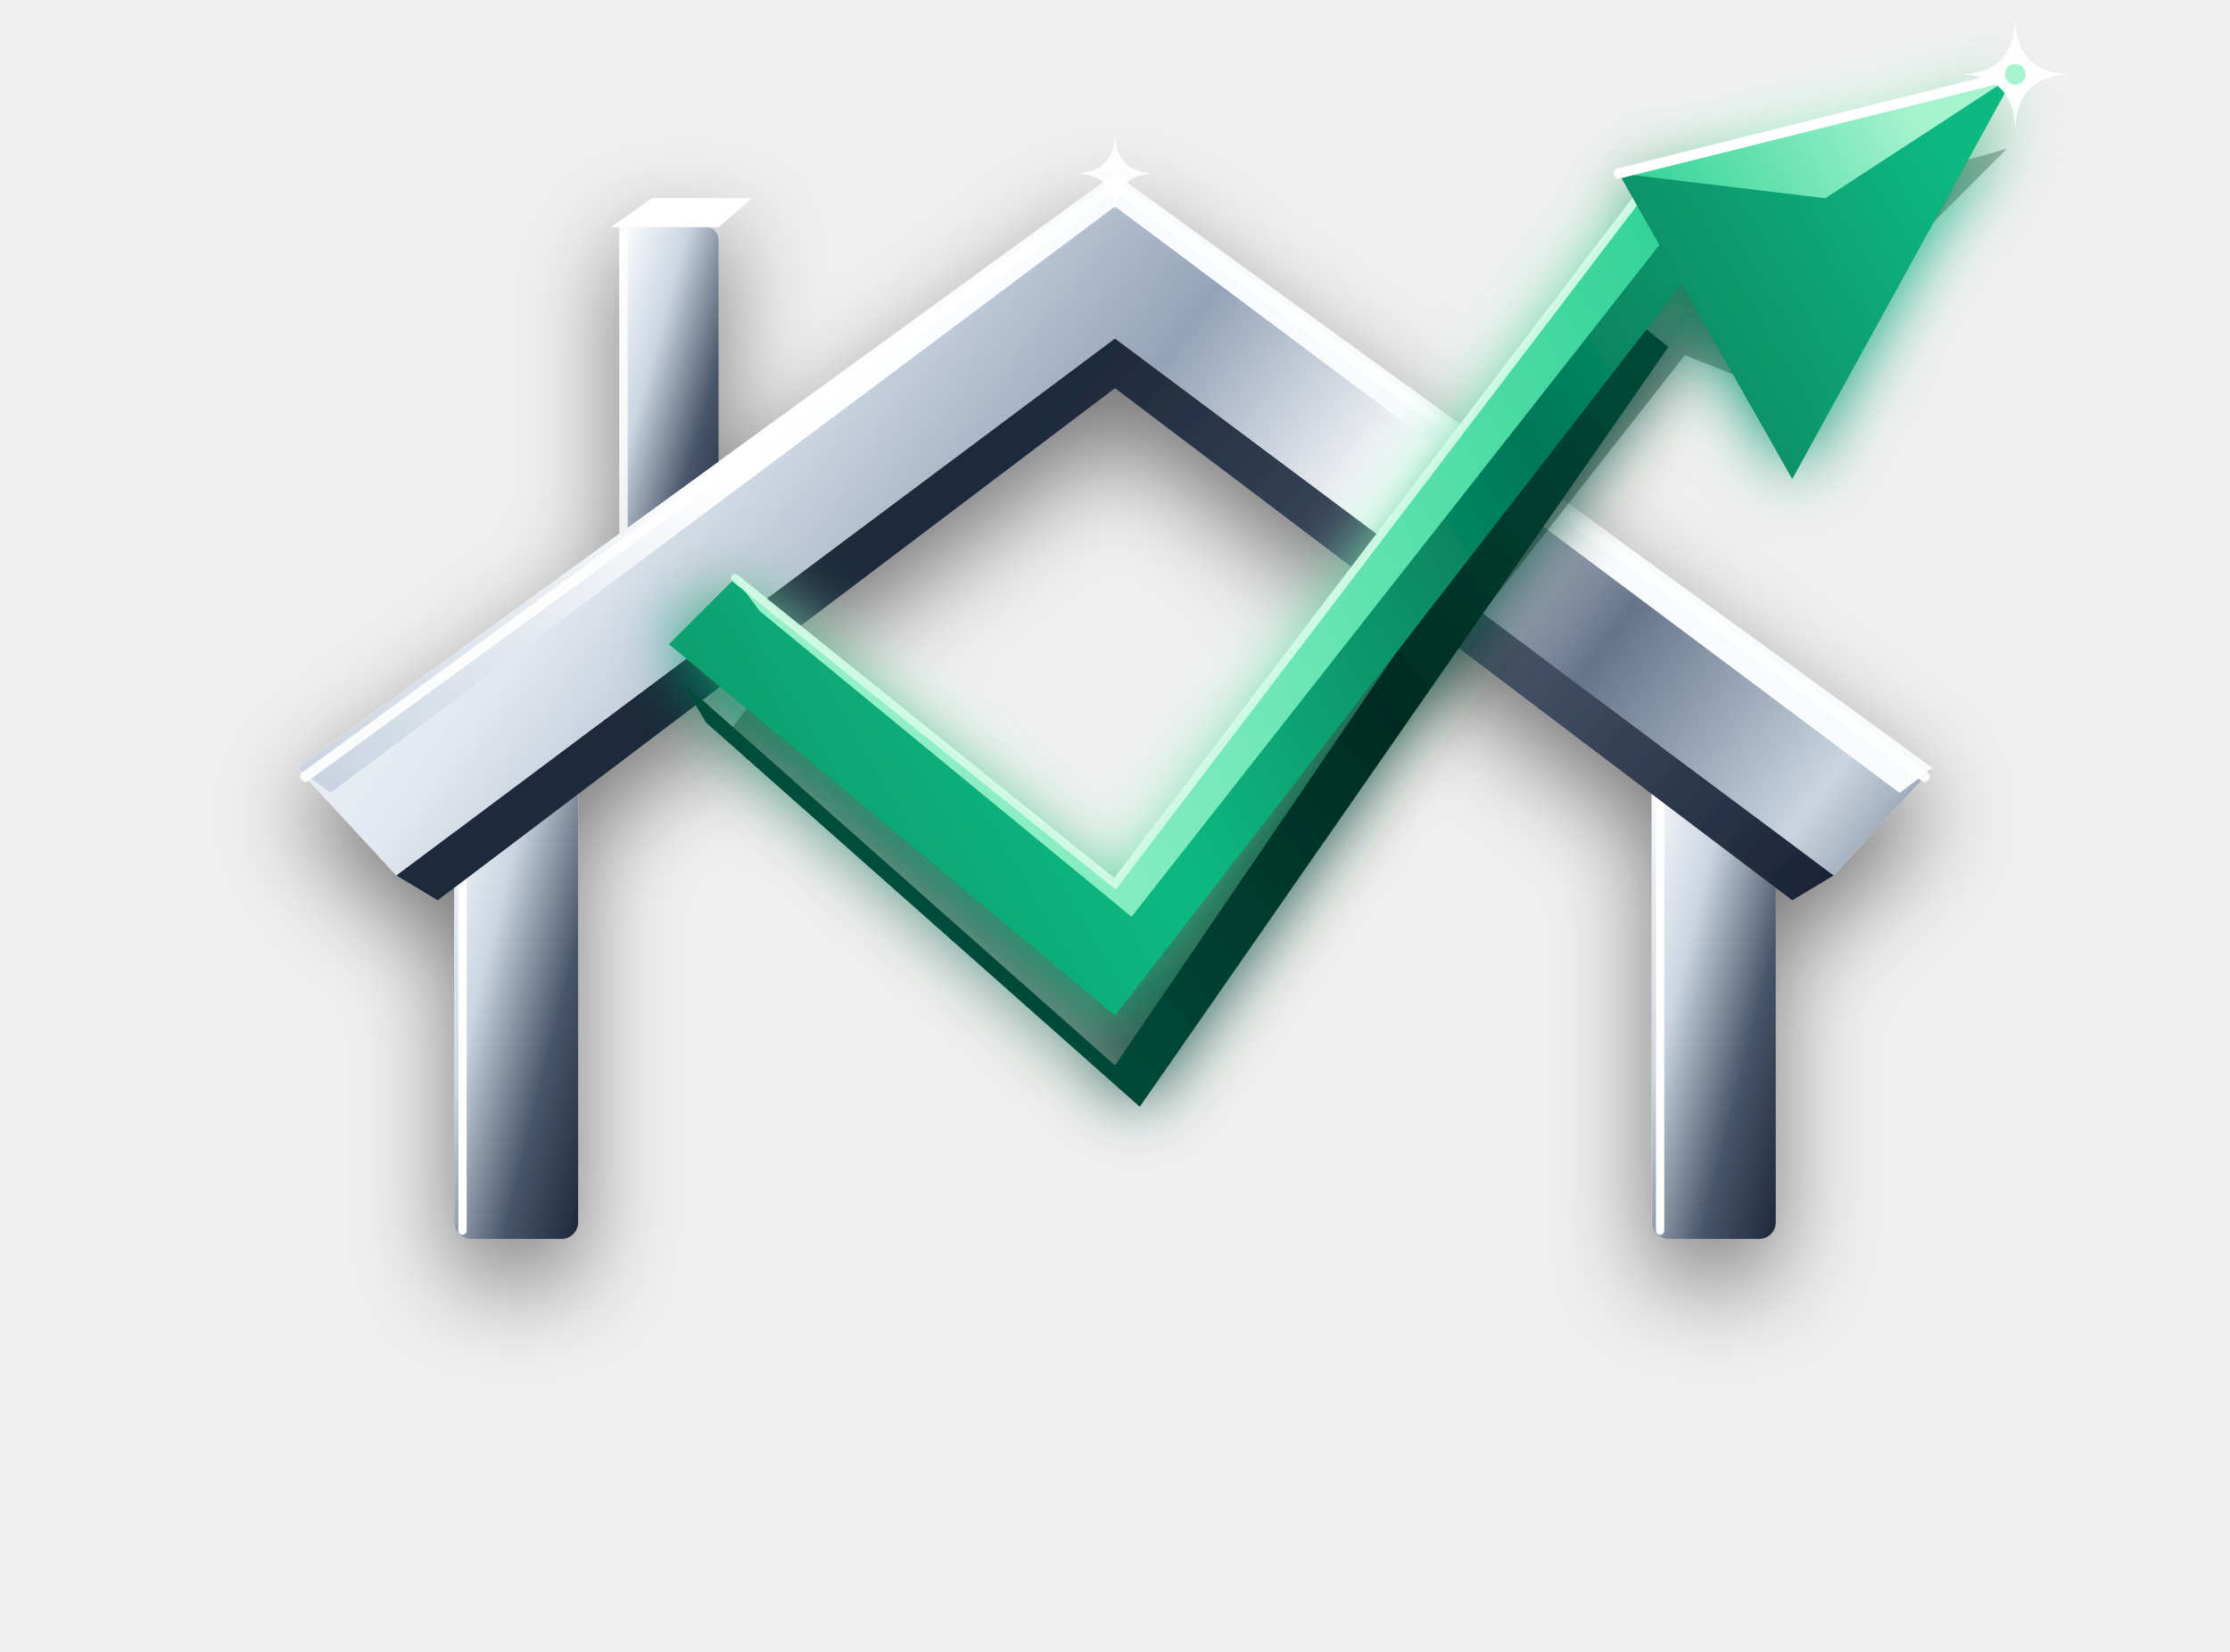
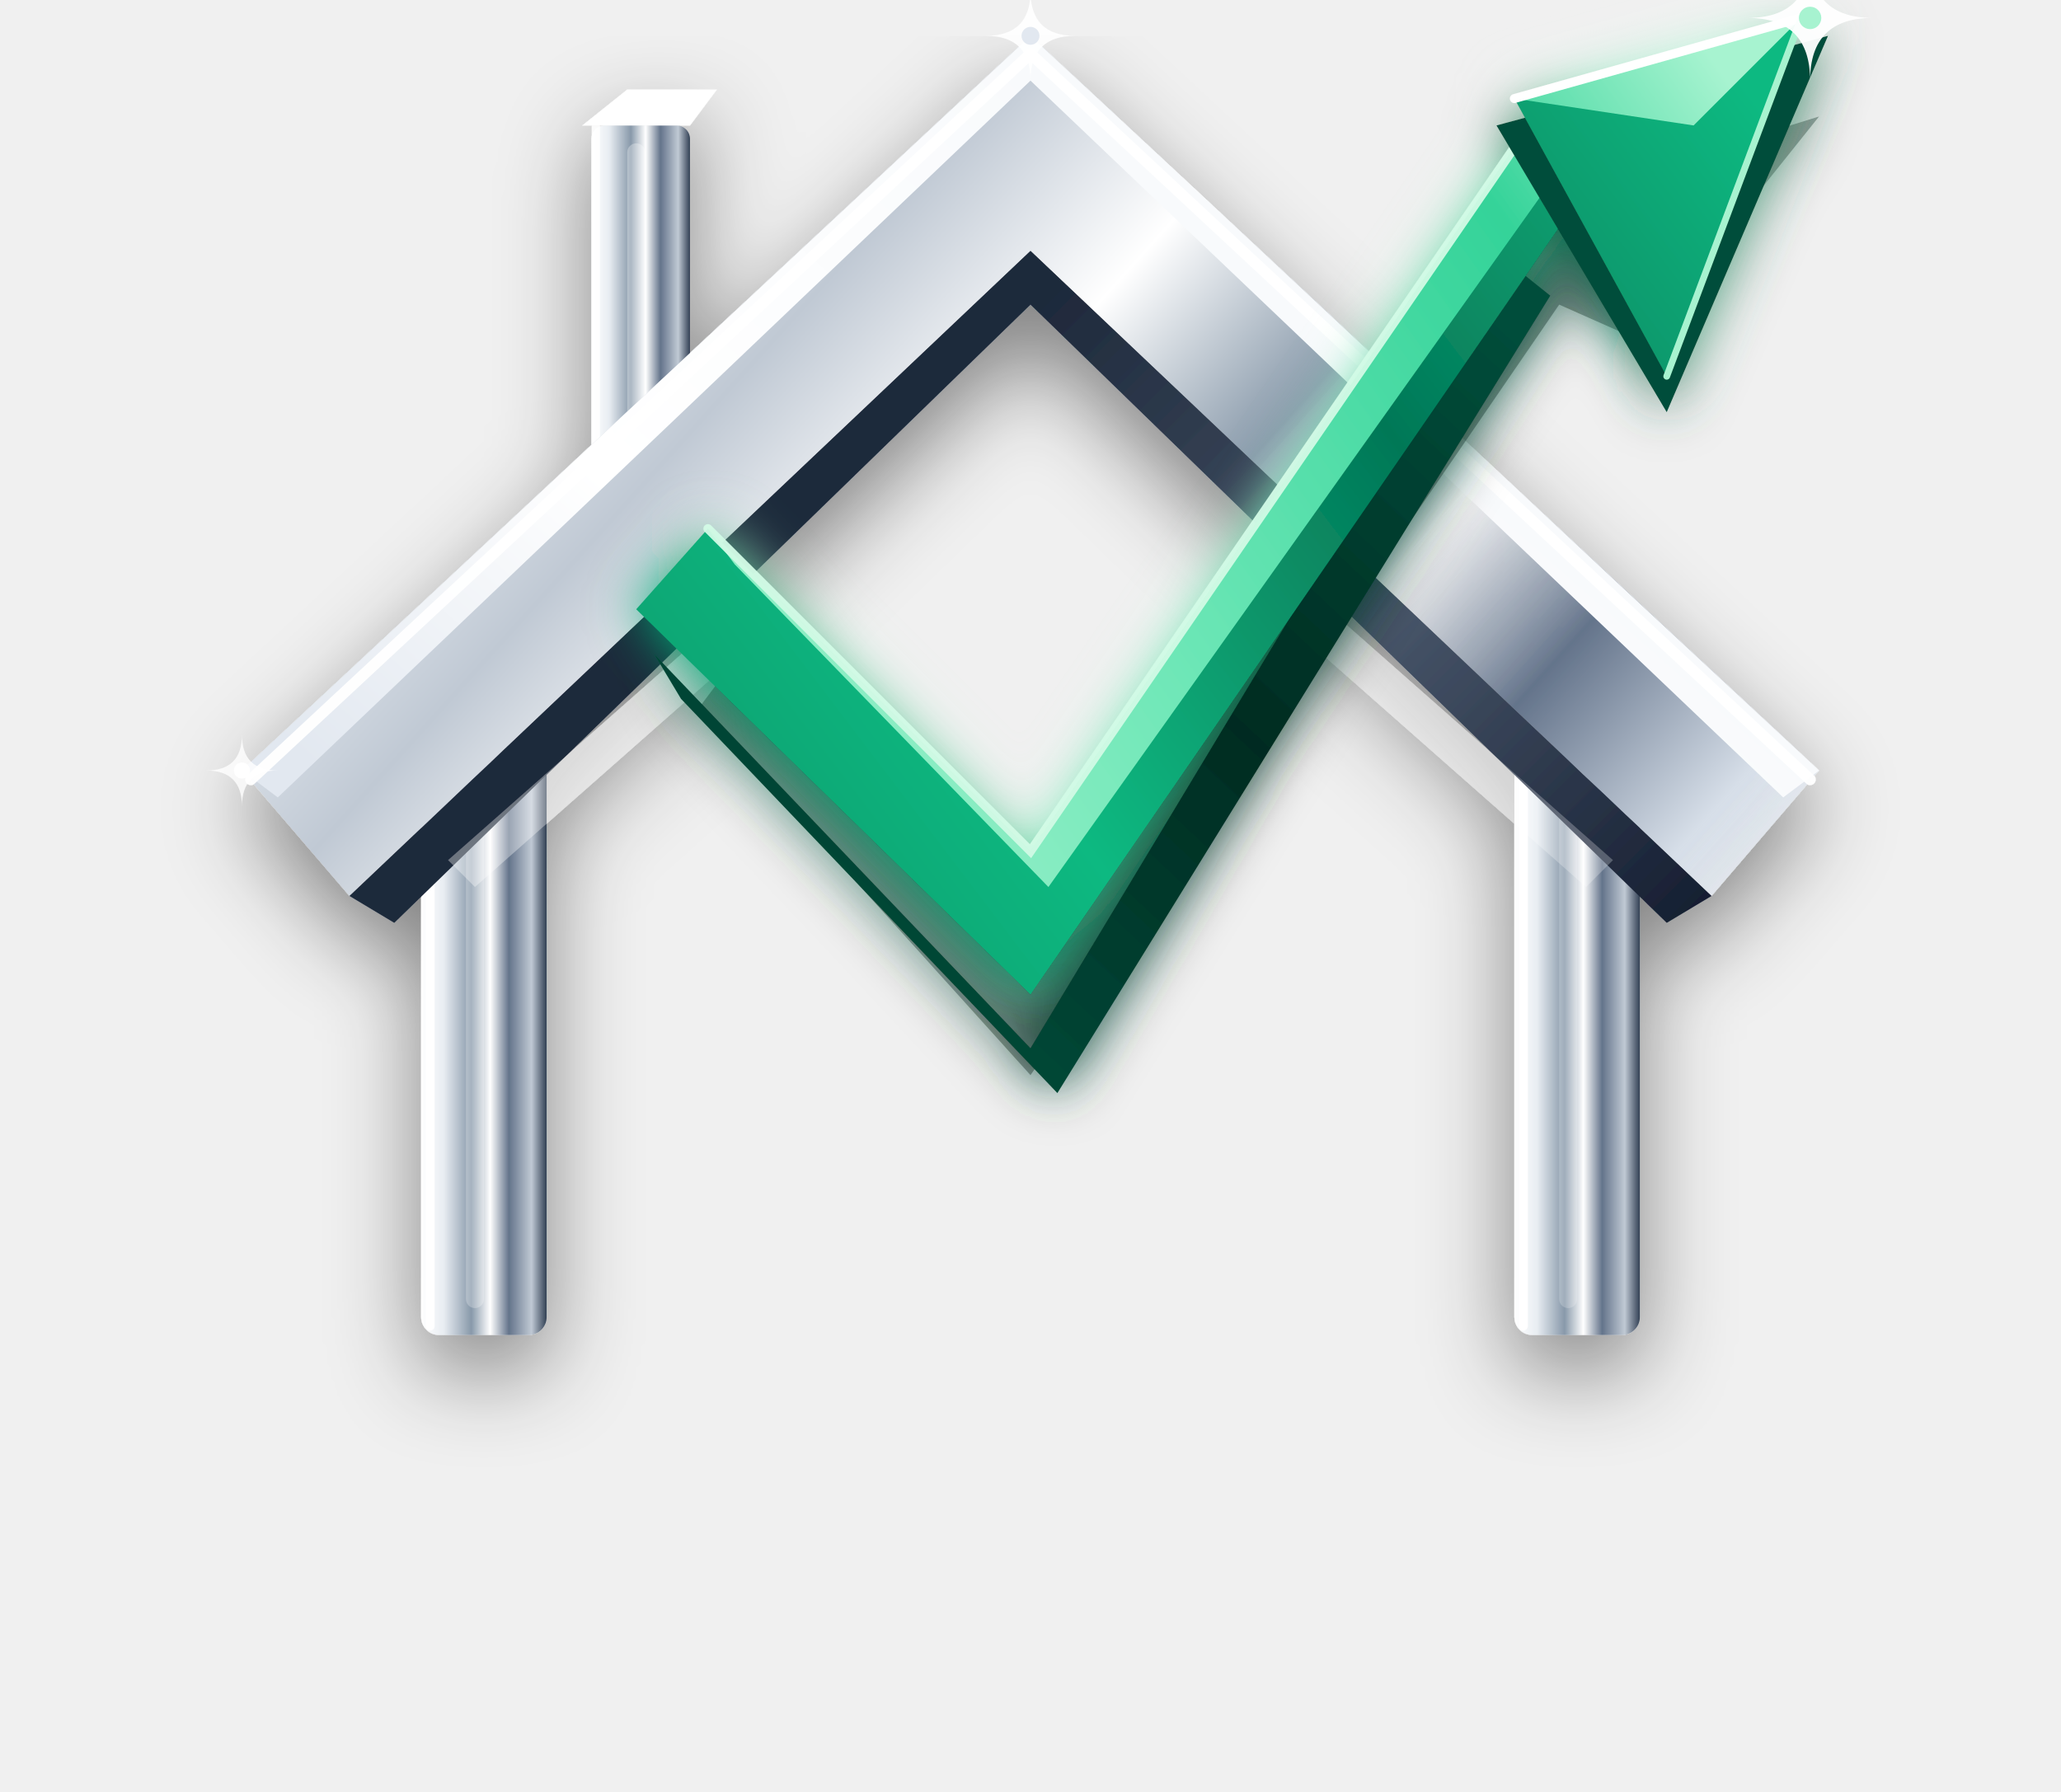
- <svg xmlns="http://www.w3.org/2000/svg" viewBox="0 0 540 400" fill="none">
+ <svg xmlns="http://www.w3.org/2000/svg" viewBox="0 0 460 400" fill="none">
  <defs>
    <filter id="icon-luxury-glow" x="-20%" y="-20%" width="140%" height="140%">
-       <feGaussianBlur stdDeviation="8" result="blur" />
+       <feGaussianBlur stdDeviation="6" result="blur" />
      <feComposite in="SourceGraphic" in2="blur" operator="over" />
    </filter>
    <filter id="icon-drop-shadow" x="-25%" y="-20%" width="150%" height="150%">
-       <feDropShadow dx="0" dy="10" stdDeviation="12" flood-color="#000000" flood-opacity="0.5" />
+       <feDropShadow dx="0" dy="8" stdDeviation="10" flood-color="#000000" flood-opacity="0.45" />
    </filter>
-     <linearGradient id="icon-chrome-main" x1="100" y1="50" x2="440" y2="300" gradientUnits="userSpaceOnUse">
+     <linearGradient id="icon-chrome-main" x1="80" y1="10" x2="380" y2="280" gradientUnits="userSpaceOnUse">
      <stop offset="0%" stop-color="#FFFFFF" />
-       <stop offset="20%" stop-color="#E2E8F0" />
-       <stop offset="40%" stop-color="#94A3B8" />
-       <stop offset="55%" stop-color="#FFFFFF" />
-       <stop offset="70%" stop-color="#64748B" />
-       <stop offset="85%" stop-color="#CBD5E1" />
-       <stop offset="100%" stop-color="#334155" />
+       <stop offset="14%" stop-color="#F1F5F9" />
+       <stop offset="28%" stop-color="#C0C9D4" />
+       <stop offset="40%" stop-color="#FFFFFF" />
+       <stop offset="52%" stop-color="#8899AA" />
+       <stop offset="62%" stop-color="#FFFFFF" stop-opacity="0.85" />
+       <stop offset="72%" stop-color="#64748B" />
+       <stop offset="84%" stop-color="#D6DEE8" />
+       <stop offset="94%" stop-color="#FFFFFF" stop-opacity="0.6" />
+       <stop offset="100%" stop-color="#475569" />
    </linearGradient>
-     <linearGradient id="icon-chrome-bevel" x1="90" y1="200" x2="270" y2="40" gradientUnits="userSpaceOnUse">
-       <stop offset="0%" stop-color="#CBD5E1" />
-       <stop offset="50%" stop-color="#FFFFFF" />
+     <linearGradient id="icon-chrome-bevel" x1="80" y1="180" x2="230" y2="10" gradientUnits="userSpaceOnUse">
+       <stop offset="0%" stop-color="#E2E8F0" />
+       <stop offset="40%" stop-color="#FFFFFF" />
      <stop offset="100%" stop-color="#F8FAFC" />
    </linearGradient>
-     <linearGradient id="icon-chrome-shade" x1="270" y1="80" x2="450" y2="240" gradientUnits="userSpaceOnUse">
+     <linearGradient id="icon-chrome-shade" x1="230" y1="70" x2="380" y2="220" gradientUnits="userSpaceOnUse">
      <stop offset="0%" stop-color="#1E293B" />
      <stop offset="50%" stop-color="#475569" />
      <stop offset="100%" stop-color="#0F172A" />
    </linearGradient>
-     <linearGradient id="icon-pillar-grad" x1="0" y1="0" x2="1" y2="1">
+     <linearGradient id="icon-pillar-grad" x1="0" y1="0" x2="1" y2="0">
      <stop offset="0%" stop-color="#FFFFFF" />
-       <stop offset="35%" stop-color="#CBD5E1" />
-       <stop offset="70%" stop-color="#475569" />
-       <stop offset="100%" stop-color="#1E293B" />
+       <stop offset="18%" stop-color="#E8EDF2" />
+       <stop offset="40%" stop-color="#8899AA" />
+       <stop offset="55%" stop-color="#FFFFFF" />
+       <stop offset="70%" stop-color="#64748B" />
+       <stop offset="88%" stop-color="#C0C9D4" />
+       <stop offset="100%" stop-color="#334155" />
    </linearGradient>
-     <linearGradient id="icon-emerald-ridge" x1="160" y1="180" x2="460" y2="20" gradientUnits="userSpaceOnUse">
+     <linearGradient id="icon-emerald-ridge" x1="140" y1="180" x2="380" y2="10" gradientUnits="userSpaceOnUse">
      <stop offset="0%" stop-color="#A7F3D0" />
      <stop offset="40%" stop-color="#6EE7B7" />
      <stop offset="80%" stop-color="#34D399" />
      <stop offset="100%" stop-color="#A7F3D0" />
    </linearGradient>
-     <linearGradient id="icon-emerald-body" x1="160" y1="210" x2="470" y2="30" gradientUnits="userSpaceOnUse">
+     <linearGradient id="icon-emerald-body" x1="140" y1="210" x2="390" y2="20" gradientUnits="userSpaceOnUse">
      <stop offset="0%" stop-color="#059669" />
      <stop offset="30%" stop-color="#10B981" />
      <stop offset="65%" stop-color="#047857" />
      <stop offset="100%" stop-color="#10B981" />
    </linearGradient>
-     <linearGradient id="icon-emerald-shade" x1="250" y1="260" x2="440" y2="110" gradientUnits="userSpaceOnUse">
+     <linearGradient id="icon-emerald-shade" x1="220" y1="260" x2="370" y2="100" gradientUnits="userSpaceOnUse">
      <stop offset="0%" stop-color="#064E3B" />
      <stop offset="50%" stop-color="#022C22" />
      <stop offset="100%" stop-color="#064E3B" />
    </linearGradient>
  </defs>
  <g filter="url(#icon-drop-shadow)">
-     <rect x="150" y="55" width="24" height="85" rx="3" fill="url(#icon-pillar-grad)" />
-     <polygon points="148,55 158,48 182,48 174,55" fill="#FFFFFF" />
-     <line x1="151" y1="55" x2="151" y2="140" stroke="#FFFFFF" stroke-width="2" opacity="0.8" />
-     <rect x="110" y="180" width="30" height="120" rx="4" fill="url(#icon-pillar-grad)" />
-     <line x1="112" y1="182" x2="112" y2="298" stroke="#FFFFFF" stroke-width="2" stroke-linecap="round" />
-     <rect x="400" y="180" width="30" height="120" rx="4" fill="url(#icon-pillar-grad)" />
-     <line x1="402" y1="182" x2="402" y2="298" stroke="#FFFFFF" stroke-width="2" stroke-linecap="round" />
-     <path d="M72 186 L270 42 L468 186 L444 212 L270 82 L96 212 Z" fill="url(#icon-chrome-main)" />
-     <path d="M72 186 L270 42 L468 186 L460 192 L270 50 L80 192 Z" fill="url(#icon-chrome-bevel)" />
-     <polyline points="74,188 270,45 466,188" stroke="#FFFFFF" stroke-width="2.5" stroke-linecap="round" stroke-linejoin="round" opacity="0.9" />
-     <path d="M96 212 L270 82 L444 212 L434 218 L270 94 L106 218 Z" fill="url(#icon-chrome-shade)" />
+     <rect x="132" y="28" width="22" height="95" rx="3" fill="url(#icon-pillar-grad)" />
+     <polygon points="130,28 140,20 160,20 154,28" fill="#FFFFFF" />
+     <line x1="133" y1="28" x2="133" y2="123" stroke="#FFFFFF" stroke-width="1.8" opacity="0.85" />
+     <rect x="140" y="32" width="4" height="86" rx="2" fill="#FFFFFF" opacity="0.3" />
+     <rect x="94" y="168" width="28" height="130" rx="4" fill="url(#icon-pillar-grad)" />
+     <line x1="96" y1="170" x2="96" y2="296" stroke="#FFFFFF" stroke-width="2" stroke-linecap="round" />
+     <rect x="104" y="174" width="4" height="118" rx="2" fill="#FFFFFF" opacity="0.25" />
+     <rect x="338" y="168" width="28" height="130" rx="4" fill="url(#icon-pillar-grad)" />
+     <line x1="340" y1="170" x2="340" y2="296" stroke="#FFFFFF" stroke-width="2" stroke-linecap="round" />
+     <rect x="348" y="174" width="4" height="118" rx="2" fill="#FFFFFF" opacity="0.2" />
+     <path d="M54 172 L230 8 L406 172 L382 200 L230 56 L78 200 Z" fill="url(#icon-chrome-main)" />
+     <path d="M54 172 L230 8 L406 172 L398 178 L230 18 L62 178 Z" fill="url(#icon-chrome-bevel)" />
+     <polyline points="56,174 230,12 404,174" stroke="#FFFFFF" stroke-width="2.5" stroke-linecap="round" stroke-linejoin="round" opacity="0.95" />
+     <path d="M78 200 L230 56 L382 200 L372 206 L230 68 L88 206 Z" fill="url(#icon-chrome-shade)" />
+     <path d="M100 192 L168 132 L174 138 L106 198 Z" fill="#FFFFFF" opacity="0.35" />
+     <path d="M292 132 L360 192 L354 198 L286 138 Z" fill="#FFFFFF" opacity="0.25" />
  </g>
  <g filter="url(#icon-luxury-glow)">
-     <path d="M176 178 L270 262 L408 86 L428 94 L486 36 L408 58 L270 230 L188 162 Z" fill="#000000" opacity="0.35" />
-     <path d="M165 165 L270 258 L394 76 L404 84 L276 268 L171 175 Z" fill="url(#icon-emerald-shade)" />
-     <path d="M162 156 L270 246 L414 60 L398 46 L270 214 L178 140 Z" fill="url(#icon-emerald-body)" />
-     <path d="M178 140 L270 214 L398 46 L406 54 L274 222 L184 148 Z" fill="url(#icon-emerald-ridge)" />
-     <polyline points="178,140 270,214 398,46" stroke="#D1FAE5" stroke-width="2" stroke-linecap="round" opacity="0.95" />
-     <polygon points="488,18 392,42 434,116" fill="url(#icon-emerald-body)" />
-     <polygon points="488,18 392,42 442,48" fill="url(#icon-emerald-ridge)" />
-     <line x1="392" y1="42" x2="488" y2="18" stroke="#FFFFFF" stroke-width="2.5" stroke-linecap="round" />
+     <path d="M156 158 L230 240 L348 68 L366 76 L406 26 L348 44 L230 206 L168 142 Z" fill="#000000" opacity="0.35" />
+     <path d="M146 146 L230 234 L336 58 L346 66 L236 244 L152 156 Z" fill="url(#icon-emerald-shade)" />
+     <path d="M142 136 L230 222 L354 42 L340 30 L230 190 L158 118 Z" fill="url(#icon-emerald-body)" />
+     <path d="M158 118 L230 190 L340 30 L348 38 L234 198 L164 126 Z" fill="url(#icon-emerald-ridge)" />
+     <polyline points="158,118 230,190 340,30" stroke="#D1FAE5" stroke-width="2" stroke-linecap="round" opacity="0.95" />
+     <polygon points="408,8 334,28 372,92" fill="#064E3B" />
+     <polygon points="402,4 338,22 372,84" fill="url(#icon-emerald-body)" />
+     <polygon points="402,4 338,22 378,28" fill="url(#icon-emerald-ridge)" />
+     <line x1="338" y1="22" x2="402" y2="4" stroke="#FFFFFF" stroke-width="2" stroke-linecap="round" />
+     <line x1="402" y1="4" x2="372" y2="84" stroke="#A7F3D0" stroke-width="1.5" stroke-linecap="round" />
  </g>
-   <g transform="translate(488, 18)">
+   <g transform="translate(404, 4)">
    <path d="M0 -14 Q0 0 14 0 Q0 0 0 14 Q0 0 -14 0 Q0 0 0 -14 Z" fill="#FFFFFF" opacity="0.95" />
    <circle cx="0" cy="0" r="2.5" fill="#A7F3D0" />
  </g>
-   <g transform="translate(270, 42)">
+   <g transform="translate(230, 8)">
    <path d="M0 -10 Q0 0 10 0 Q0 0 0 10 Q0 0 -10 0 Q0 0 0 -10 Z" fill="#FFFFFF" opacity="0.9" />
+     <circle cx="0" cy="0" r="2" fill="#E2E8F0" />
+   </g>
+   <g transform="translate(54, 172)">
+     <path d="M0 -8 Q0 0 8 0 Q0 0 0 8 Q0 0 -8 0 Q0 0 0 -8 Z" fill="#FFFFFF" opacity="0.8" />
+     <circle cx="0" cy="0" r="1.8" fill="#FFFFFF" />
  </g>
</svg>
